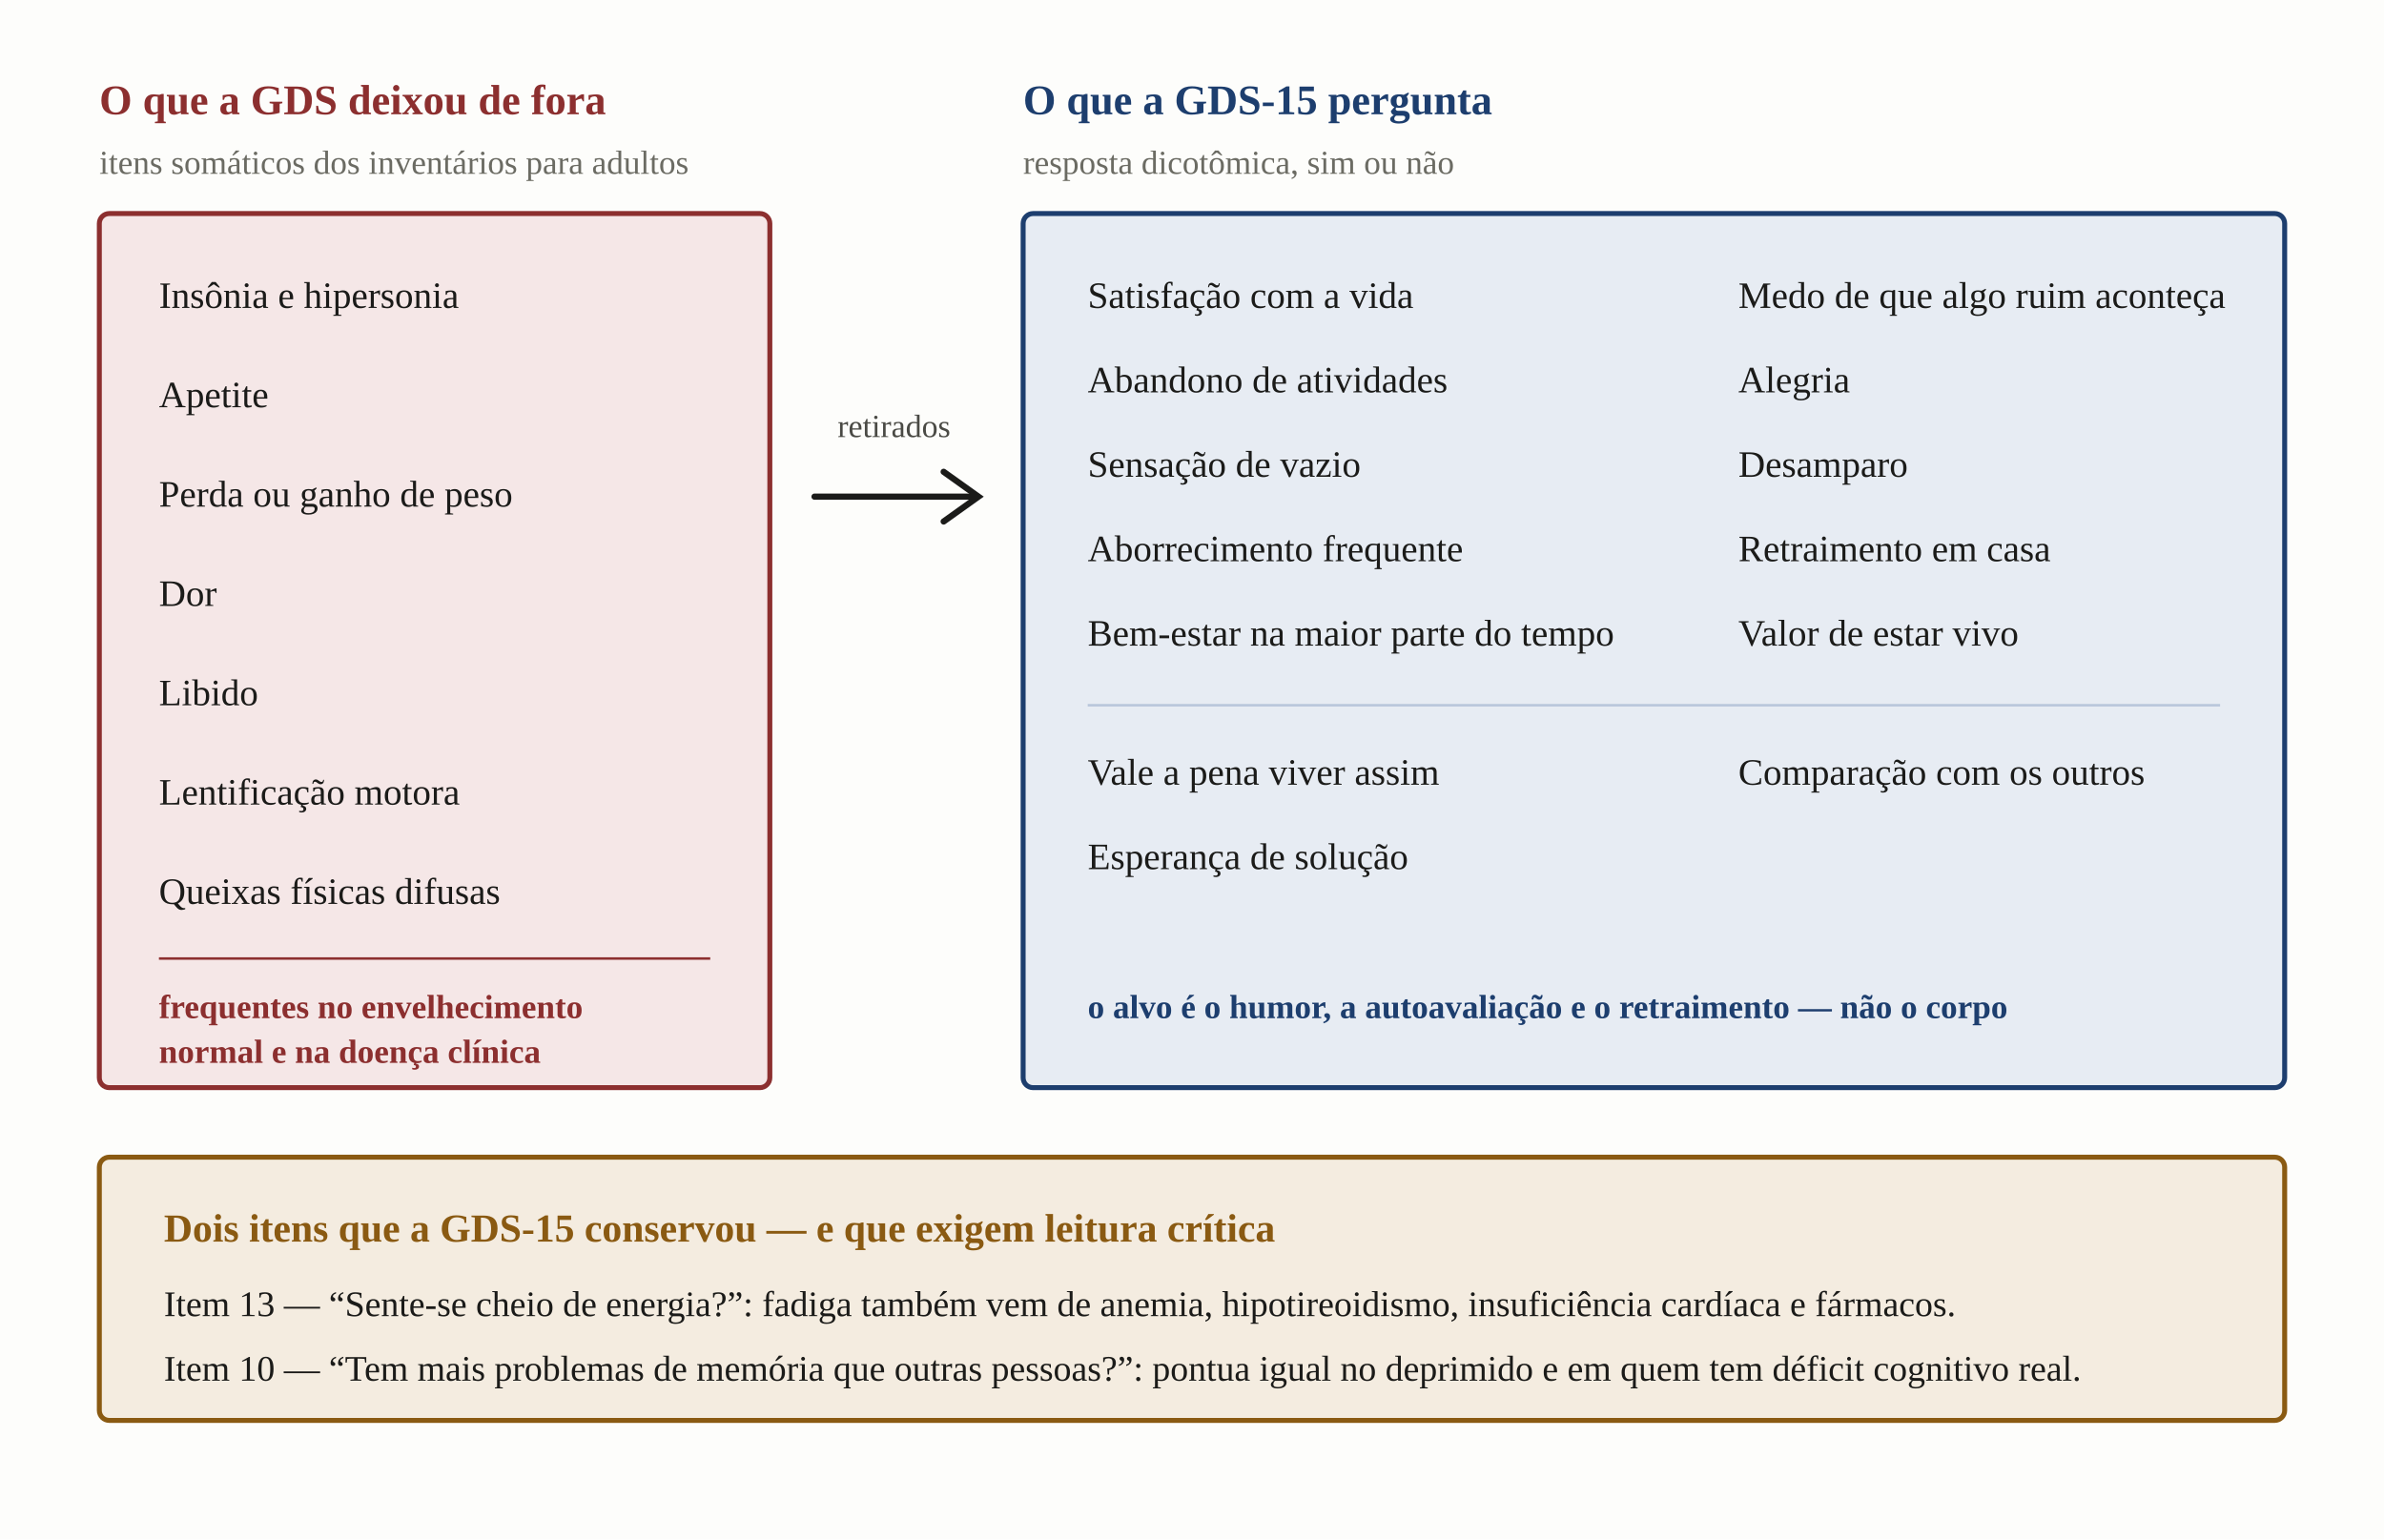
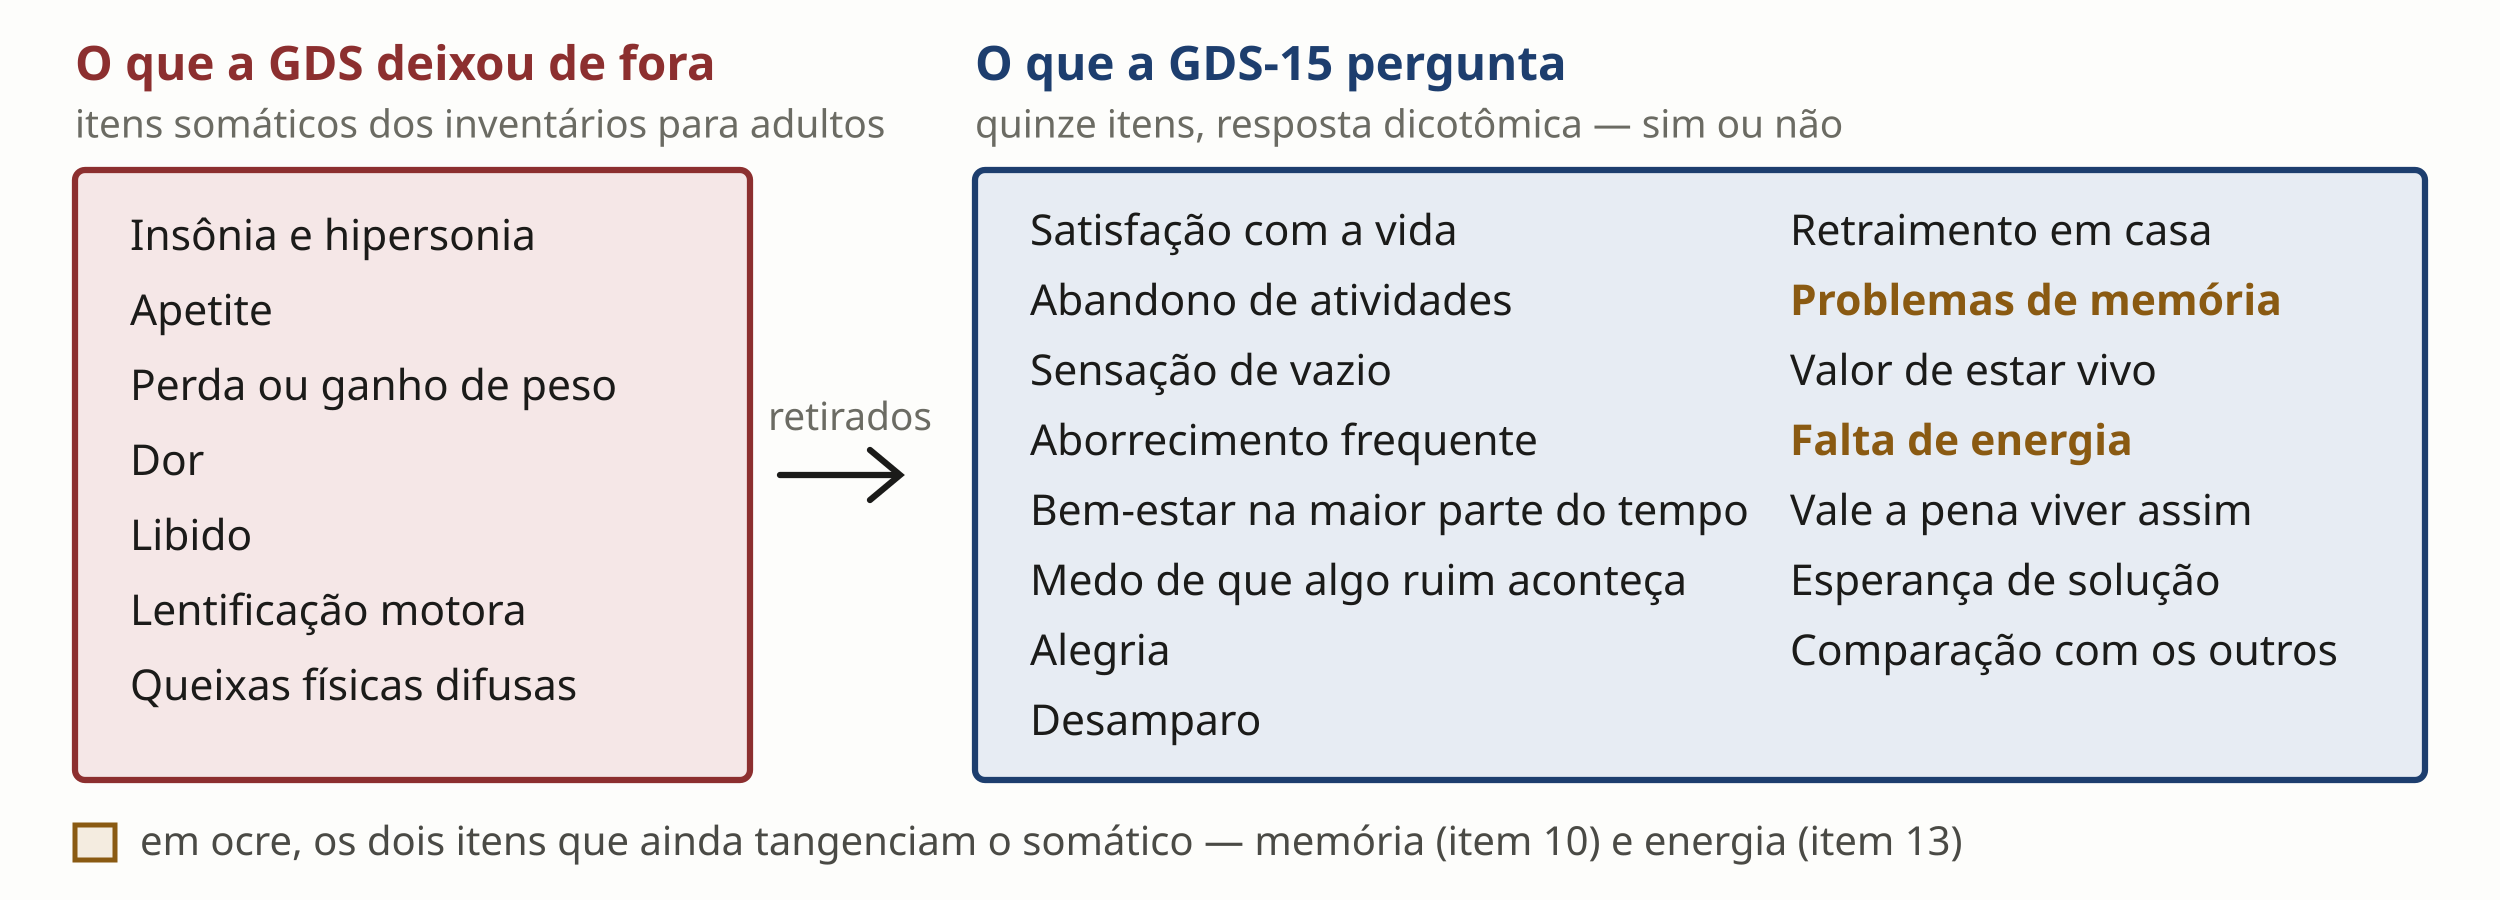
- <svg xmlns="http://www.w3.org/2000/svg" viewBox="0 0 960 620" width="960" height="620" role="img" aria-label="Comparação entre os sintomas somáticos que os inventários de depressão para adultos investigam e o que a GDS-15 pergunta. À esquerda, sono, apetite, peso, dor, libido e queixas físicas — todos frequentes no envelhecimento normal e na doença clínica. À direita, os itens que a GDS-15 mantém: satisfação, vazio, tédio, medo, alegria, desamparo, retraimento, valor de viver, esperança e comparação social. Ao centro, os dois itens que a escala conservou apesar de ambíguos: energia e memória.">
-   <rect width="960" height="620" fill="#fdfdfb" />
-   <g font-family="Source Sans 3, Segoe UI, system-ui, sans-serif">
-     <text x="40" y="46" font-size="17" font-weight="700" fill="#8c2f2f">O que a GDS deixou de fora</text>
-     <text x="40" y="70" font-size="13.5" fill="#6b6b63">itens somáticos dos inventários para adultos</text>
-     <rect x="40" y="86" width="270" height="352" rx="4" fill="#f5e7e7" stroke="#8c2f2f" stroke-width="2" />
-     <g font-size="15" fill="#1b1b19">
-       <text x="64" y="124">Insônia e hipersonia</text>
-       <text x="64" y="164">Apetite</text>
-       <text x="64" y="204">Perda ou ganho de peso</text>
-       <text x="64" y="244">Dor</text>
-       <text x="64" y="284">Libido</text>
-       <text x="64" y="324">Lentificação motora</text>
-       <text x="64" y="364">Queixas físicas difusas</text>
+ <svg xmlns="http://www.w3.org/2000/svg" viewBox="0 0 1000 360" width="1000" height="360" role="img" aria-label="À esquerda, os sintomas somáticos que os inventários de depressão para adultos pontuam e a GDS deixou de fora: insônia e hipersonia, apetite, peso, dor, libido, lentificação motora e queixas físicas difusas. À direita, os quinze itens da GDS-15, todos de resposta sim ou não, dirigidos ao humor, à autoavaliação e ao retraimento. Dois deles, falta de energia e problemas de memória, aparecem destacados por ainda tangenciarem a esfera somática.">
+   <rect width="1000" height="360" fill="#fdfdfb" />
+   <g font-family="'Source Sans 3','Segoe UI',system-ui,sans-serif">
+     <text x="30" y="32" font-size="19" font-weight="700" fill="#8c2f2f">O que a GDS deixou de fora</text>
+     <text x="30" y="55" font-size="15.5" fill="#6b6b63">itens somáticos dos inventários para adultos</text>
+     <rect x="30" y="68" width="270" height="244" rx="4" fill="#f5e7e7" stroke="#8c2f2f" stroke-width="2.5" />
+     <g font-size="17" fill="#1b1b19">
+       <text x="52" y="100">Insônia e hipersonia</text>
+       <text x="52" y="130">Apetite</text>
+       <text x="52" y="160">Perda ou ganho de peso</text>
+       <text x="52" y="190">Dor</text>
+       <text x="52" y="220">Libido</text>
+       <text x="52" y="250">Lentificação motora</text>
+       <text x="52" y="280">Queixas físicas difusas</text>
    </g>
-     <line x1="64" y1="386" x2="286" y2="386" stroke="#8c2f2f" stroke-width="1" />
-     <text x="64" y="410" font-size="13.5" fill="#8c2f2f" font-weight="600">frequentes no envelhecimento</text>
-     <text x="64" y="428" font-size="13.5" fill="#8c2f2f" font-weight="600">normal e na doença clínica</text>
+     <text x="340" y="172" text-anchor="middle" font-size="15.5" fill="#6b6b63">retirados</text>
    <g stroke="#1b1b19" stroke-width="2.5" fill="none" stroke-linecap="round">
-       <path d="M328 200 H392" />
-       <path d="M380 190 l14 10 -14 10" />
+       <path d="M312 190 H358" />
+       <path d="M348 180 l12 10 -12 10" />
    </g>
-     <text x="360" y="176" text-anchor="middle" font-size="13" fill="#4a4a45">retirados</text>
-     <text x="412" y="46" font-size="17" font-weight="700" fill="#1d3e6e">O que a GDS-15 pergunta</text>
-     <text x="412" y="70" font-size="13.5" fill="#6b6b63">resposta dicotômica, sim ou não</text>
-     <rect x="412" y="86" width="508" height="352" rx="4" fill="#e7ecf3" stroke="#1d3e6e" stroke-width="2" />
-     <g font-size="15" fill="#1b1b19">
-       <text x="438" y="124">Satisfação com a vida</text>
-       <text x="438" y="158">Abandono de atividades</text>
-       <text x="438" y="192">Sensação de vazio</text>
-       <text x="438" y="226">Aborrecimento frequente</text>
-       <text x="438" y="260">Bem-estar na maior parte do tempo</text>
-       <text x="700" y="124">Medo de que algo ruim aconteça</text>
-       <text x="700" y="158">Alegria</text>
-       <text x="700" y="192">Desamparo</text>
-       <text x="700" y="226">Retraimento em casa</text>
-       <text x="700" y="260">Valor de estar vivo</text>
+     <text x="390" y="32" font-size="19" font-weight="700" fill="#1d3e6e">O que a GDS-15 pergunta</text>
+     <text x="390" y="55" font-size="15.5" fill="#6b6b63">quinze itens, resposta dicotômica — sim ou não</text>
+     <rect x="390" y="68" width="580" height="244" rx="4" fill="#e7ecf3" stroke="#1d3e6e" stroke-width="2.5" />
+     <g font-size="17" fill="#1b1b19">
+       <text x="412" y="98">Satisfação com a vida</text>
+       <text x="412" y="126">Abandono de atividades</text>
+       <text x="412" y="154">Sensação de vazio</text>
+       <text x="412" y="182">Aborrecimento frequente</text>
+       <text x="412" y="210">Bem-estar na maior parte do tempo</text>
+       <text x="412" y="238">Medo de que algo ruim aconteça</text>
+       <text x="412" y="266">Alegria</text>
+       <text x="412" y="294">Desamparo</text>
+       <text x="716" y="98">Retraimento em casa</text>
+       <text x="716" y="126" fill="#8a5a12" font-weight="700">Problemas de memória</text>
+       <text x="716" y="154">Valor de estar vivo</text>
+       <text x="716" y="182" fill="#8a5a12" font-weight="700">Falta de energia</text>
+       <text x="716" y="210">Vale a pena viver assim</text>
+       <text x="716" y="238">Esperança de solução</text>
+       <text x="716" y="266">Comparação com os outros</text>
    </g>
-     <line x1="438" y1="284" x2="894" y2="284" stroke="#b9c6da" stroke-width="1" />
-     <g font-size="15" fill="#1b1b19">
-       <text x="438" y="316">Vale a pena viver assim</text>
-       <text x="438" y="350">Esperança de solução</text>
-       <text x="700" y="316">Comparação com os outros</text>
-     </g>
-     <text x="438" y="410" font-size="13.5" fill="#1d3e6e" font-weight="600">o alvo é o humor, a autoavaliação e o retraimento — não o corpo</text>
-     <rect x="40" y="466" width="880" height="106" rx="4" fill="#f4ece0" stroke="#8a5a12" stroke-width="2" />
-     <text x="66" y="500" font-size="16" font-weight="700" fill="#8a5a12">Dois itens que a GDS-15 conservou — e que exigem leitura crítica</text>
-     <g font-size="14.5" fill="#1b1b19">
-       <text x="66" y="530">Item 13 — “Sente-se cheio de energia?”: fadiga também vem de anemia, hipotireoidismo, insuficiência cardíaca e fármacos.</text>
-       <text x="66" y="556">Item 10 — “Tem mais problemas de memória que outras pessoas?”: pontua igual no deprimido e em quem tem déficit cognitivo real.</text>
-     </g>
+     <rect x="30" y="330" width="16" height="14" fill="#f4ece0" stroke="#8a5a12" stroke-width="2" />
+     <text x="56" y="342" font-size="16" fill="#4a4a45">em ocre, os dois itens que ainda tangenciam o somático — memória (item 10) e energia (item 13)</text>
  </g>
</svg>
